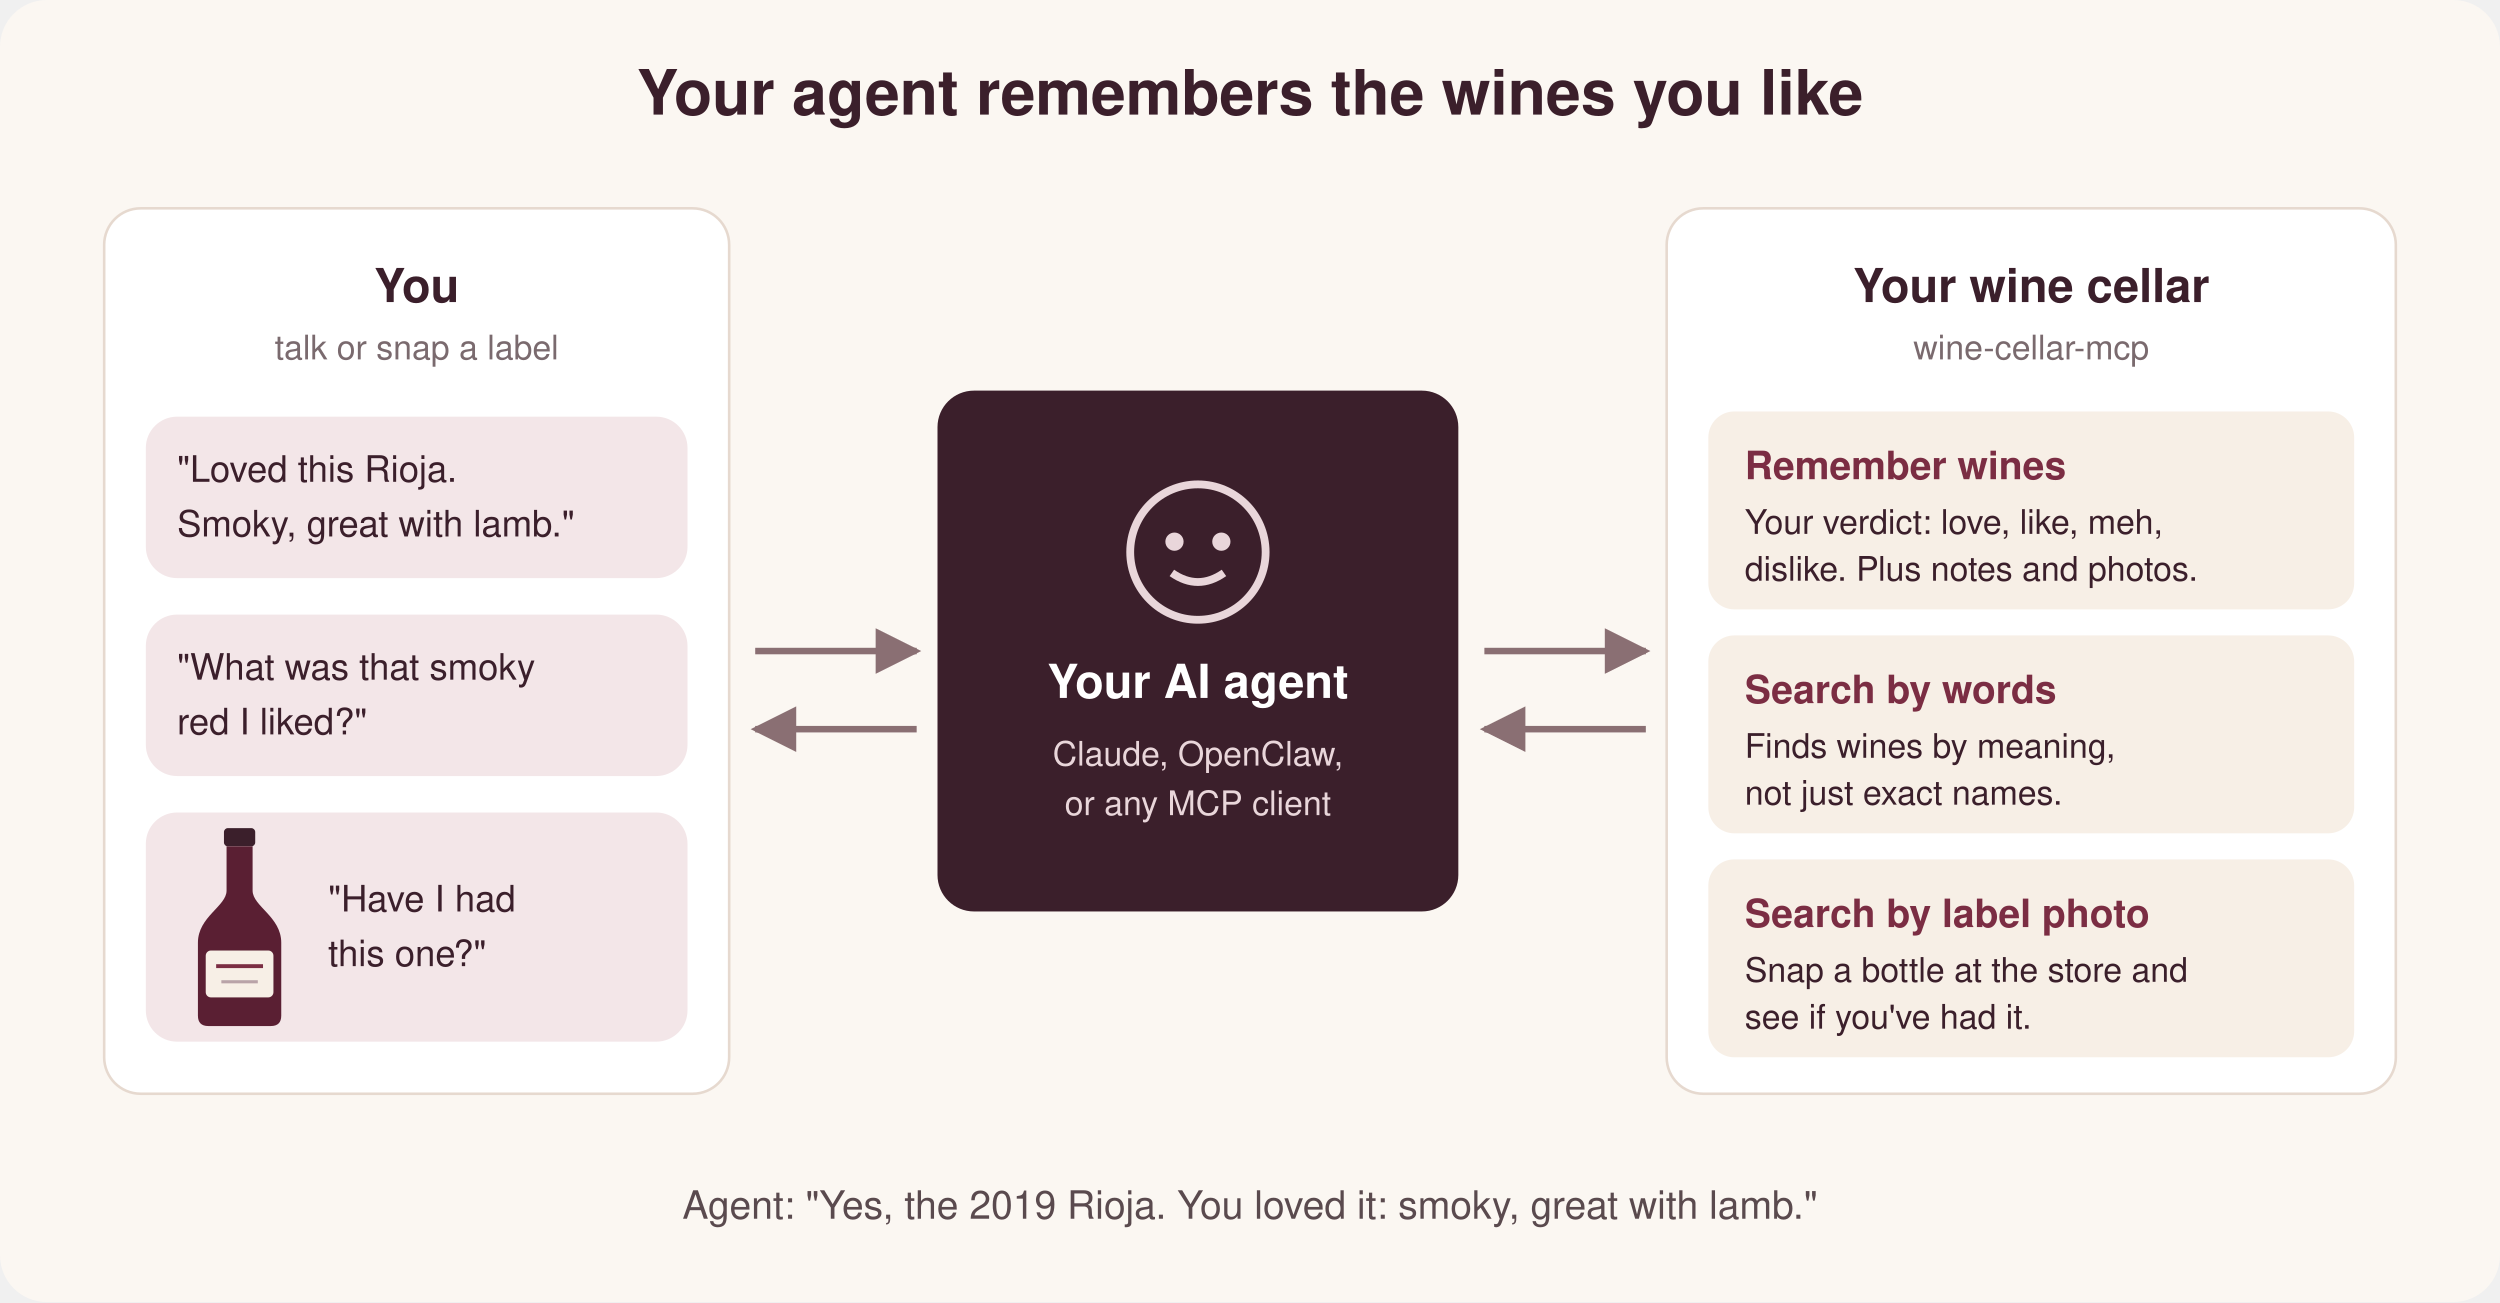
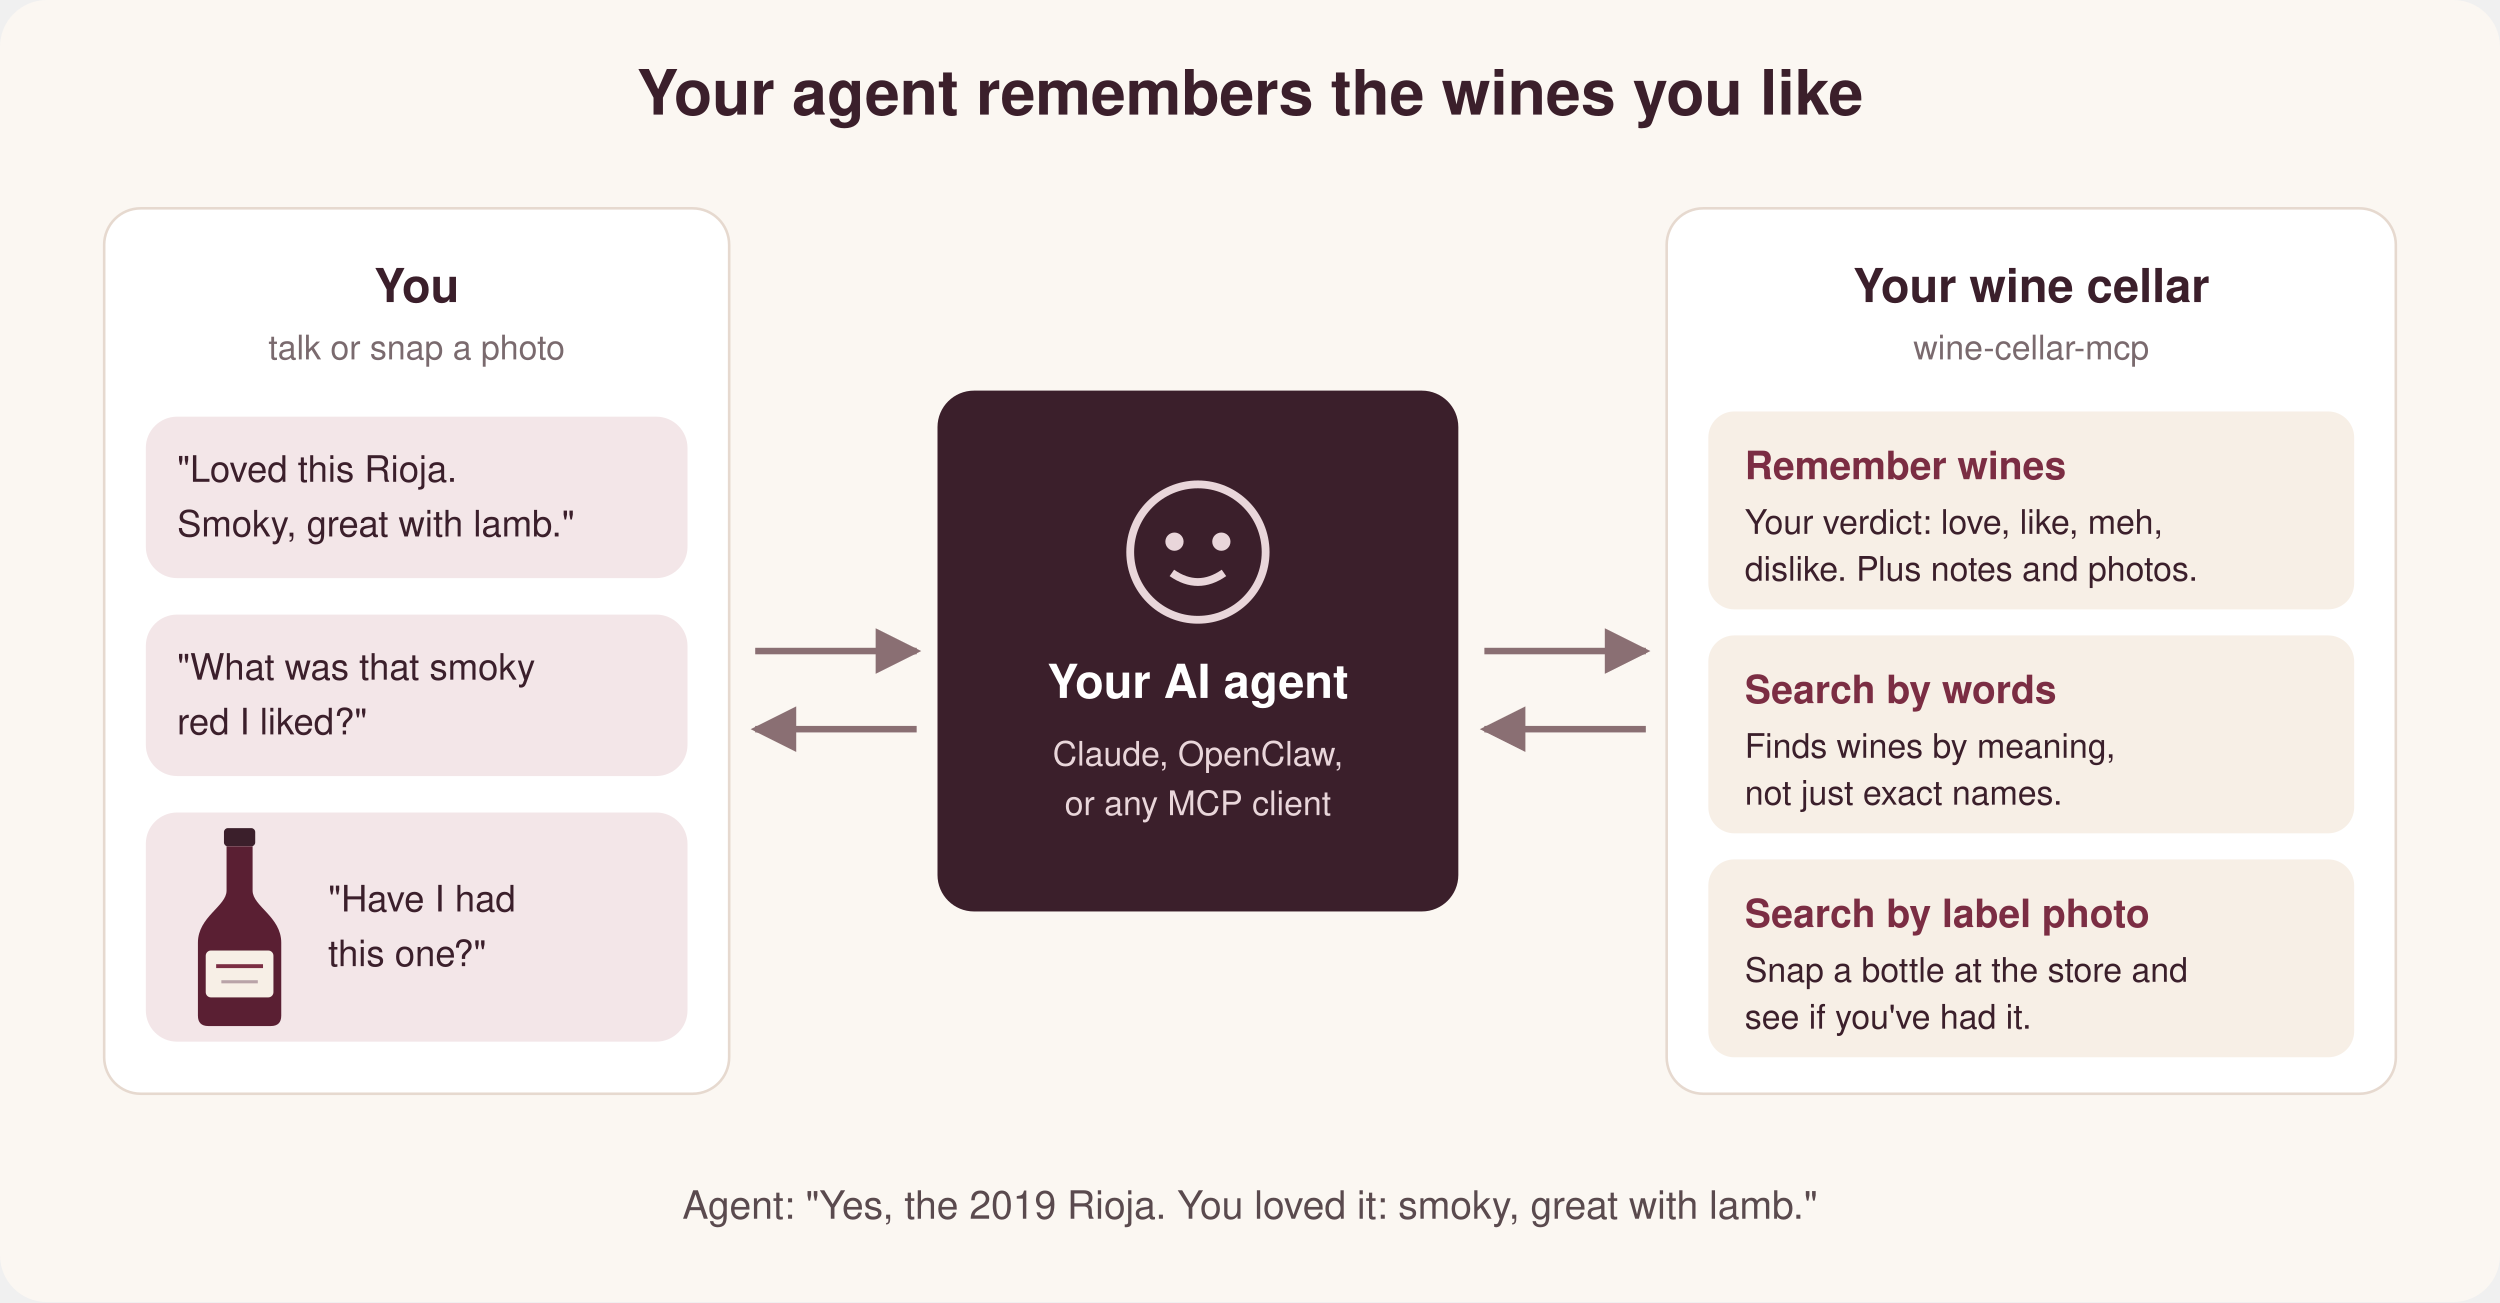
<svg xmlns="http://www.w3.org/2000/svg" width="960" height="500" viewBox="0 0 960 500" font-family="-apple-system, Segoe UI, Helvetica, Arial, sans-serif">
  <defs>
    <marker id="a" viewBox="0 0 10 10" refX="9" refY="5" markerWidth="7" markerHeight="7" orient="auto">
      <path d="M0,0 L10,5 L0,10 z" fill="#8a6f73" />
    </marker>
  </defs>
  <rect width="960" height="500" rx="18" fill="#fbf7f2" />
  <text x="480" y="44" text-anchor="middle" font-size="24" font-weight="700" fill="#3b1f2b">Your agent remembers the wines you like</text>
  <g transform="translate(40,80)">
    <rect width="240" height="340" rx="14" fill="#fff" stroke="#e6d9cf" />
    <text x="120" y="36" text-anchor="middle" font-size="18" font-weight="700" fill="#3b1f2b">You</text>
-     <text x="120" y="58" text-anchor="middle" font-size="13" fill="#7a6a6e">talk or snap a label</text>
+     <text x="120" y="58" text-anchor="middle" font-size="13" fill="#7a6a6e">talk or snap a photo</text>
    <rect x="16" y="80" width="208" height="62" rx="12" fill="#f3e6e8" />
    <text x="28" y="105" font-size="14" fill="#3b1f2b">"Loved this Rioja.</text>
    <text x="28" y="126" font-size="14" fill="#3b1f2b">Smoky, great with lamb."</text>
    <rect x="16" y="156" width="208" height="62" rx="12" fill="#f3e6e8" />
    <text x="28" y="181" font-size="14" fill="#3b1f2b">"What was that smoky</text>
    <text x="28" y="202" font-size="14" fill="#3b1f2b">red I liked?"</text>
    <rect x="16" y="232" width="208" height="88" rx="12" fill="#f3e6e8" />
    <rect x="46" y="238" width="12" height="7" rx="1.5" fill="#3b1f2b" />
    <path d="M47,245 L57,245 L57,262 C57,268 68,272 68,282 L68,310 Q68,314 64,314 L40,314 Q36,314 36,310 L36,282 C36,272 47,268 47,262 Z" fill="#5a1f33" />
    <rect x="39" y="285" width="26" height="18" rx="2" fill="#f7efe6" />
    <line x1="43" y1="291" x2="61" y2="291" stroke="#7b2d43" stroke-width="1.5" />
    <line x1="45" y1="297" x2="59" y2="297" stroke="#b9a3a8" stroke-width="1.2" />
    <text x="86" y="270" font-size="14" fill="#3b1f2b">"Have I had</text>
    <text x="86" y="291" font-size="14" fill="#3b1f2b">this one?"</text>
  </g>
  <line x1="290" y1="250" x2="352" y2="250" stroke="#8a6f73" stroke-width="2.5" marker-end="url(#a)" />
  <line x1="352" y1="280" x2="290" y2="280" stroke="#8a6f73" stroke-width="2.5" marker-end="url(#a)" />
  <g transform="translate(360,150)">
    <rect width="200" height="200" rx="14" fill="#3b1f2b" />
    <circle cx="100" cy="62" r="26" fill="none" stroke="#e9d6da" stroke-width="3" />
    <circle cx="91" cy="58" r="3.5" fill="#e9d6da" />
    <circle cx="109" cy="58" r="3.5" fill="#e9d6da" />
    <path d="M90,70 Q100,77 110,70" stroke="#e9d6da" stroke-width="3" fill="none" />
    <text x="100" y="118" text-anchor="middle" font-size="18" font-weight="700" fill="#fff">Your AI agent</text>
    <text x="100" y="144" text-anchor="middle" font-size="13" fill="#e9d6da">Claude, OpenClaw,</text>
    <text x="100" y="163" text-anchor="middle" font-size="13" fill="#e9d6da">or any MCP client</text>
  </g>
  <line x1="570" y1="250" x2="632" y2="250" stroke="#8a6f73" stroke-width="2.5" marker-end="url(#a)" />
  <line x1="632" y1="280" x2="570" y2="280" stroke="#8a6f73" stroke-width="2.5" marker-end="url(#a)" />
  <g transform="translate(640,80)">
    <rect width="280" height="340" rx="14" fill="#fff" stroke="#e6d9cf" />
    <text x="140" y="36" text-anchor="middle" font-size="18" font-weight="700" fill="#3b1f2b">Your wine cellar</text>
    <text x="140" y="58" text-anchor="middle" font-size="13" fill="#7a6a6e">wine-cellar-mcp</text>
    <g transform="translate(16,78)">
      <rect width="248" height="76" rx="10" fill="#f7efe6" />
      <text x="14" y="26" font-size="15" font-weight="700" fill="#7b2d43">Remember wines</text>
      <text x="14" y="47" font-size="13" fill="#3b1f2b">Your verdict: love, like, meh,</text>
      <text x="14" y="65" font-size="13" fill="#3b1f2b">dislike. Plus notes and photos.</text>
    </g>
    <g transform="translate(16,164)">
      <rect width="248" height="76" rx="10" fill="#f7efe6" />
      <text x="14" y="26" font-size="15" font-weight="700" fill="#7b2d43">Search by words</text>
      <text x="14" y="47" font-size="13" fill="#3b1f2b">Finds wines by meaning,</text>
      <text x="14" y="65" font-size="13" fill="#3b1f2b">not just exact names.</text>
    </g>
    <g transform="translate(16,250)">
      <rect width="248" height="76" rx="10" fill="#f7efe6" />
      <text x="14" y="26" font-size="15" font-weight="700" fill="#7b2d43">Search by label photo</text>
      <text x="14" y="47" font-size="13" fill="#3b1f2b">Snap a bottle at the store and</text>
      <text x="14" y="65" font-size="13" fill="#3b1f2b">see if you've had it.</text>
    </g>
  </g>
  <text x="480" y="468" text-anchor="middle" font-size="15" fill="#5a4a4e">Agent: "Yes, the 2019 Rioja. You loved it: smoky, great with lamb."</text>
</svg>
